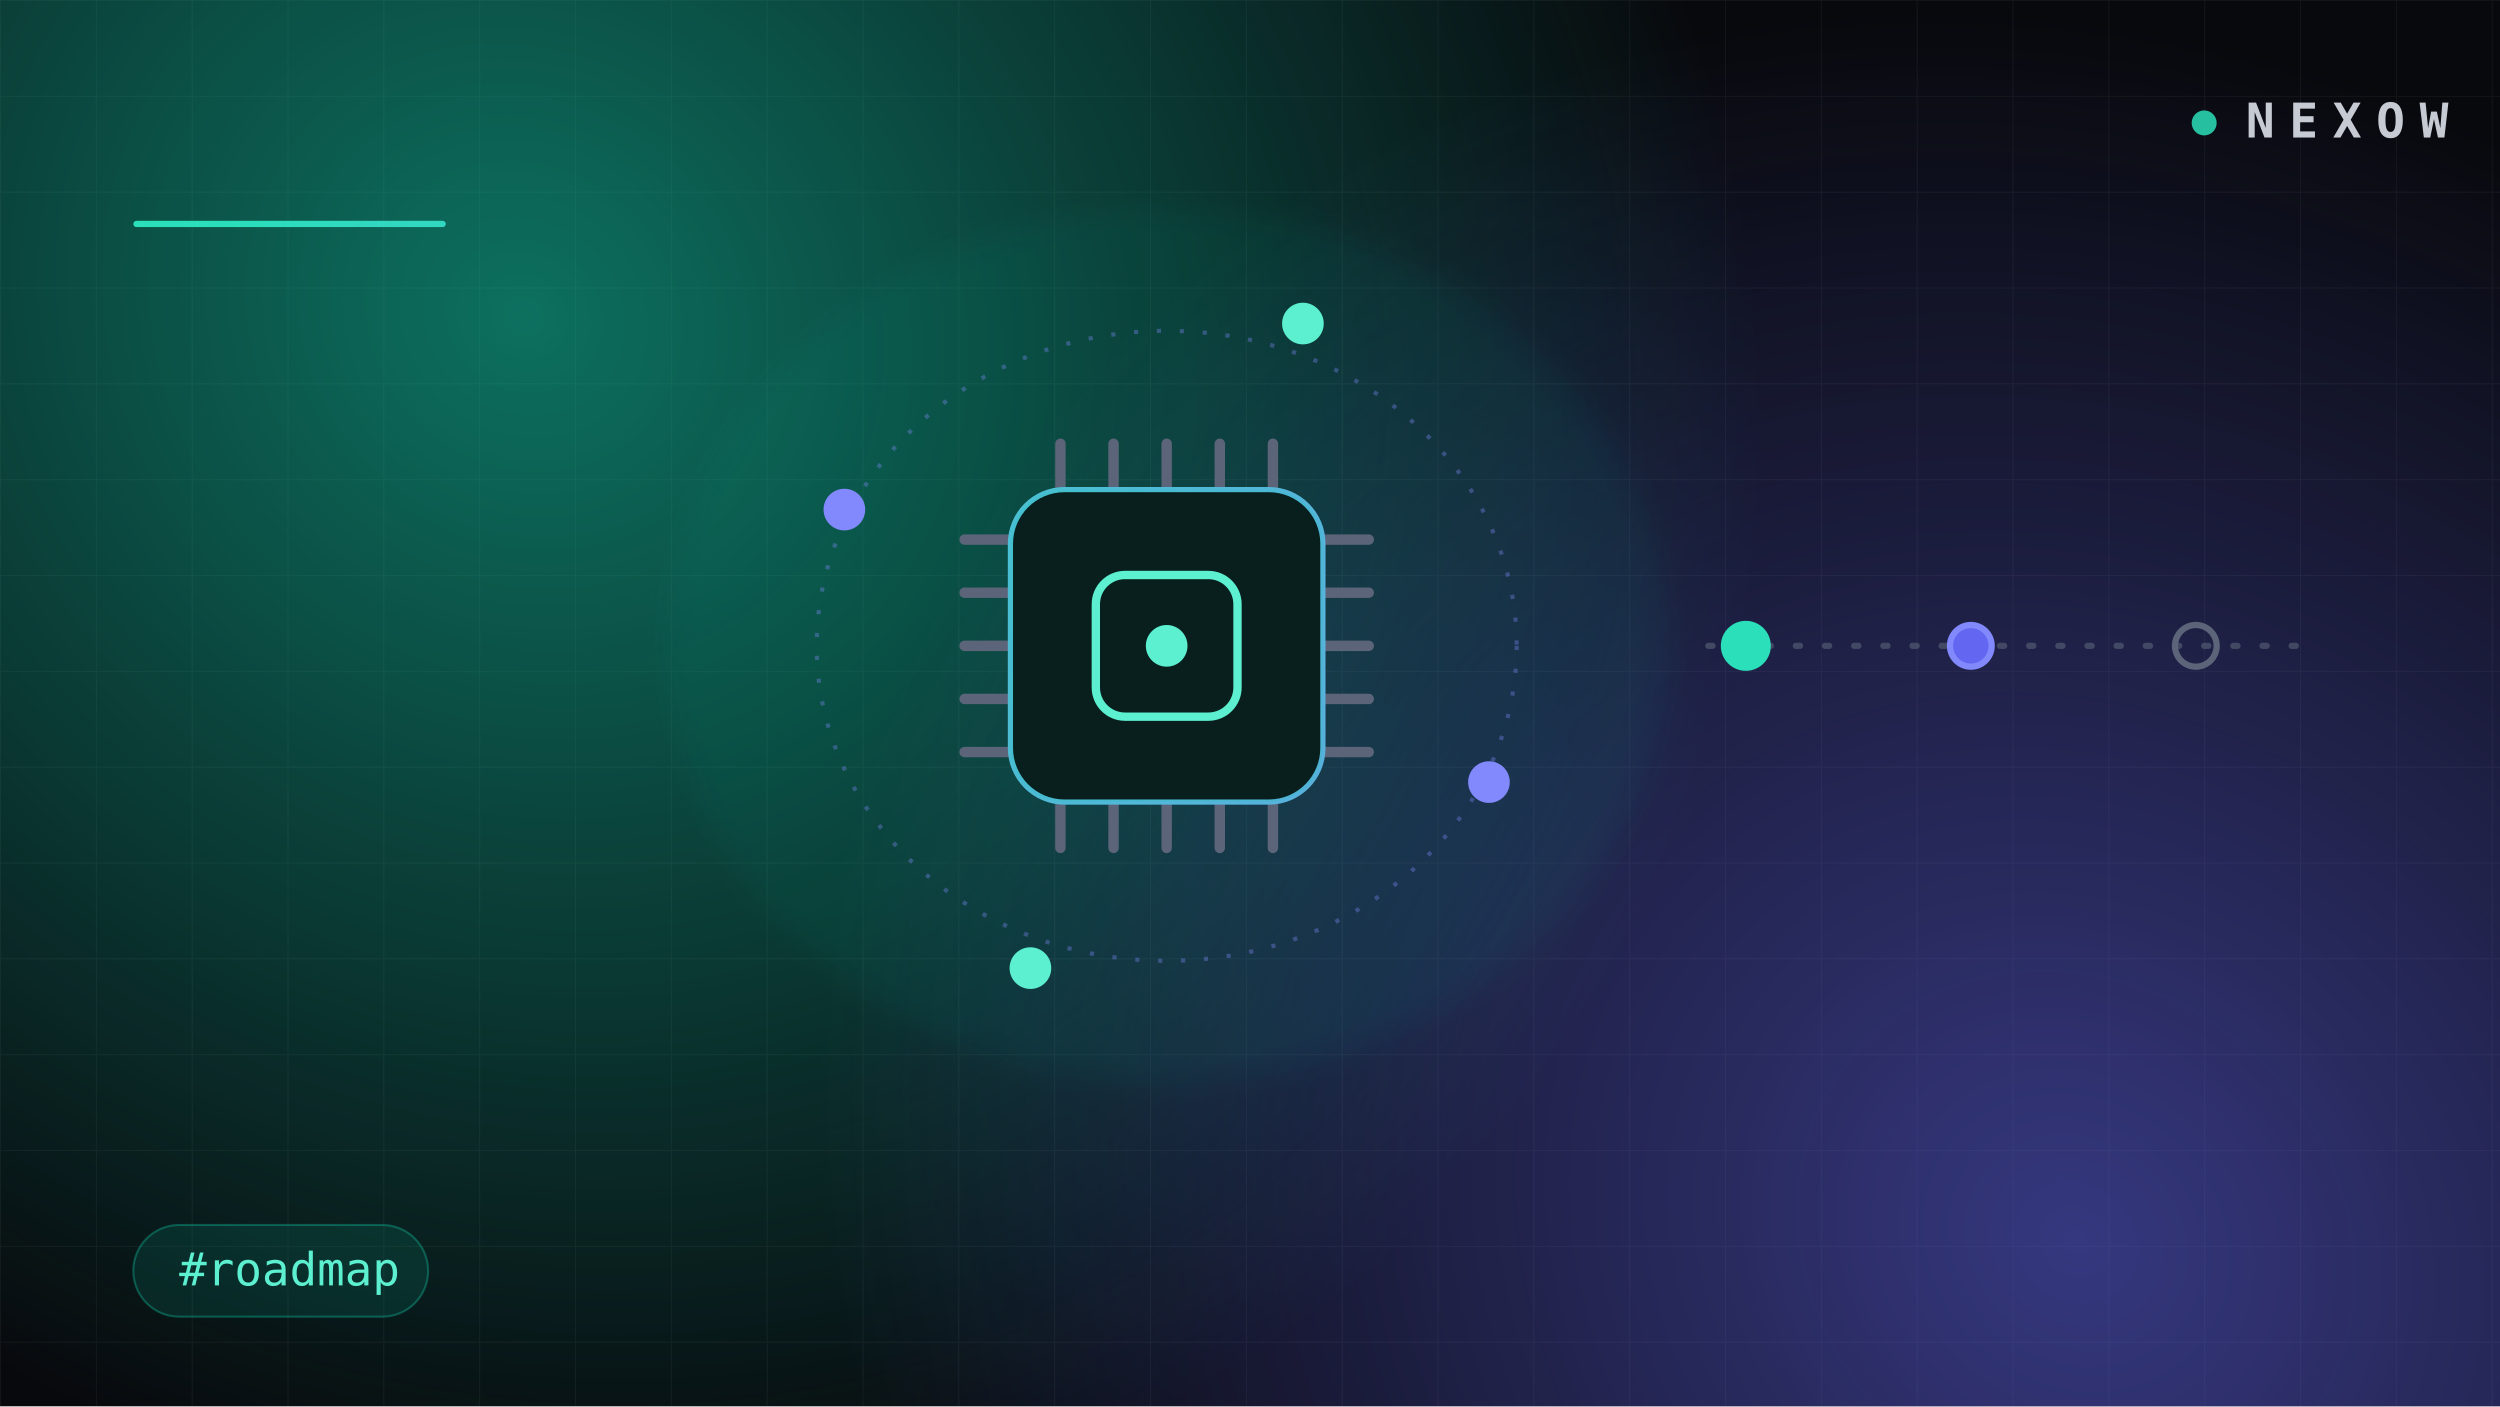
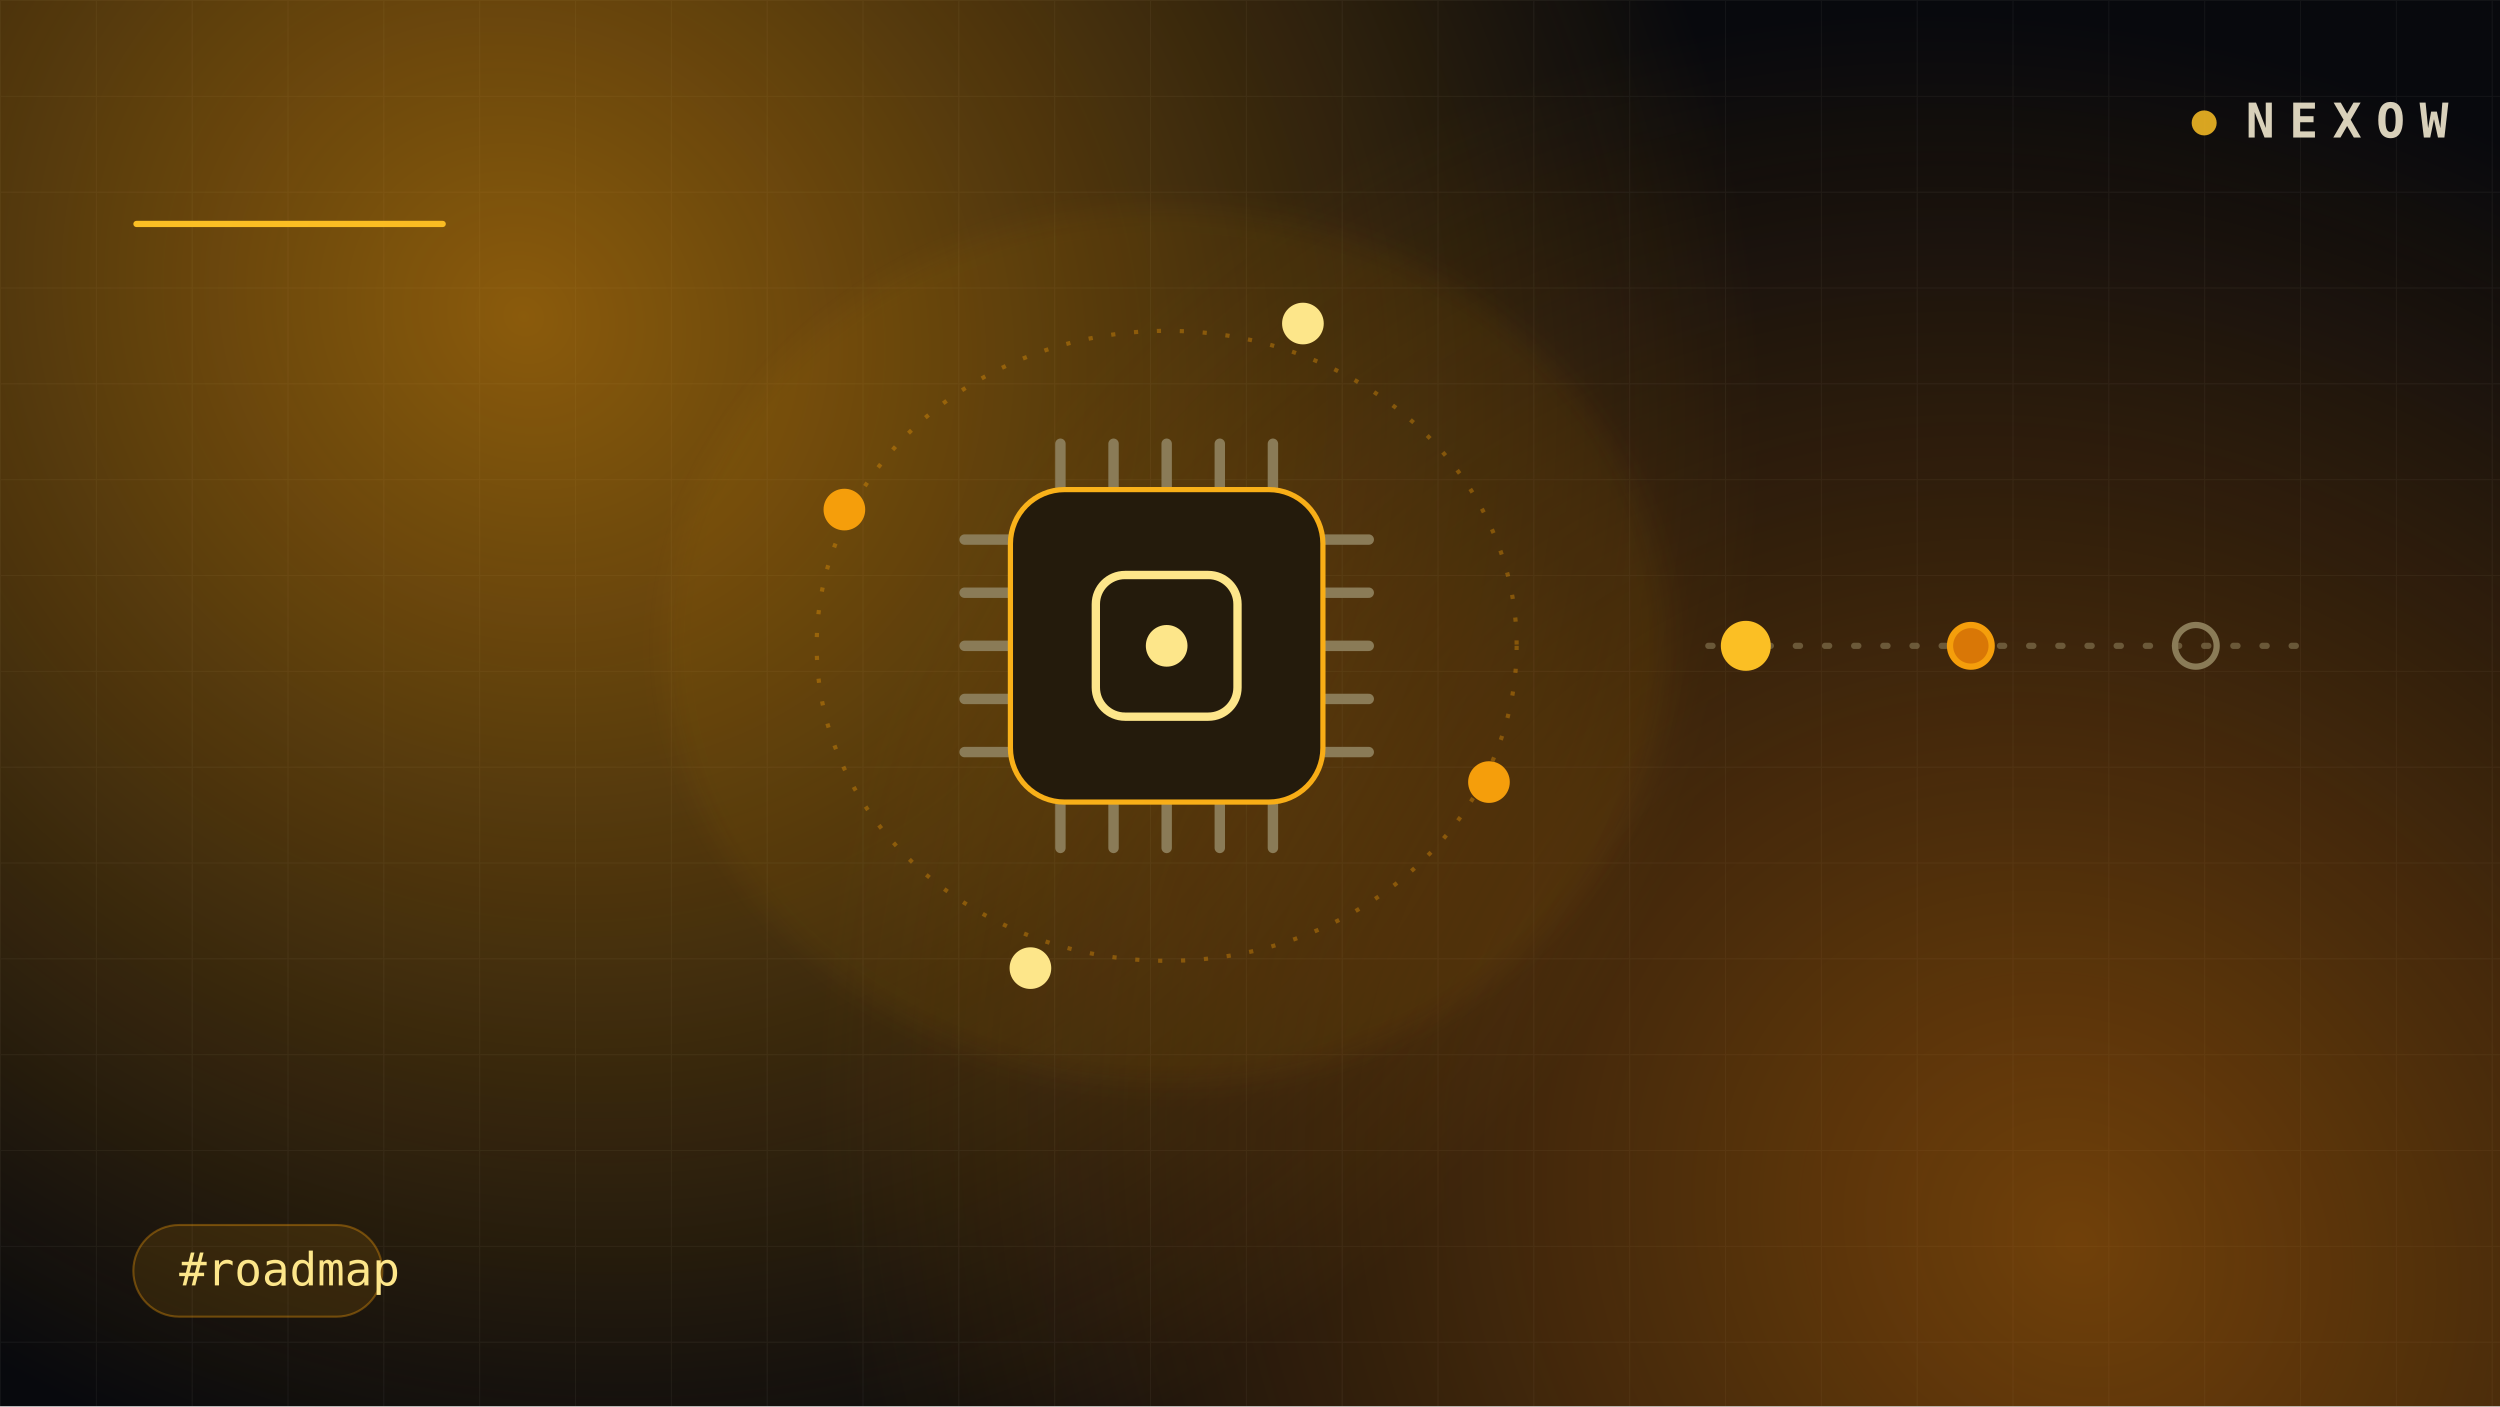
<svg xmlns="http://www.w3.org/2000/svg" width="1200" height="675" viewBox="0 0 1200 675" fill="none" role="img" aria-label="AI agent chip and roadmap illustration">
  <defs>
    <radialGradient id="glowA" cx="0" cy="0" r="1" gradientUnits="userSpaceOnUse" gradientTransform="translate(250 150) rotate(40) scale(620 560)">
-       <stop stop-color="#10c5a3" stop-opacity="0.55" />
-       <stop offset="1" stop-color="#10c5a3" stop-opacity="0" />
+       <stop stop-color="#f59e0b" stop-opacity="0.55" />
+       <stop offset="1" stop-color="#f59e0b" stop-opacity="0" />
    </radialGradient>
    <radialGradient id="glowB" cx="0" cy="0" r="1" gradientUnits="userSpaceOnUse" gradientTransform="translate(1000 600) rotate(-140) scale(640 560)">
-       <stop stop-color="#6366f1" stop-opacity="0.5" />
-       <stop offset="1" stop-color="#6366f1" stop-opacity="0" />
+       <stop stop-color="#d97706" stop-opacity="0.5" />
+       <stop offset="1" stop-color="#d97706" stop-opacity="0" />
    </radialGradient>
    <linearGradient id="edge" x1="80" y1="140" x2="1120" y2="560" gradientUnits="userSpaceOnUse">
-       <stop stop-color="#2adfba" />
-       <stop offset="1" stop-color="#8189fc" />
+       <stop stop-color="#fbbf24" />
+       <stop offset="1" stop-color="#f59e0b" />
    </linearGradient>
    <pattern id="grid" width="46" height="46" patternUnits="userSpaceOnUse">
      <path d="M46 0H0V46" fill="none" stroke="#ffffff" stroke-opacity="0.045" stroke-width="1" />
    </pattern>
    <filter id="soft" x="-30%" y="-30%" width="160%" height="160%">
      <feGaussianBlur stdDeviation="7" />
    </filter>
  </defs>
  <rect width="1200" height="675" fill="#08090d" />
  <rect width="1200" height="675" fill="url(#grid)" />
  <rect width="1200" height="675" fill="url(#glowA)" />
  <rect width="1200" height="675" fill="url(#glowB)" />
  <g opacity="0.85">
-     <circle cx="1058" cy="59" r="6" fill="#2adfba" />
-     <text x="1078" y="66" font-family="'JetBrains Mono', ui-monospace, SFMono-Regular, monospace" font-size="23" font-weight="700" letter-spacing="7" fill="#e8ecf5">NEXOW</text>
+     <circle cx="1058" cy="59" r="6" fill="#fbbf24" />
+     <text x="1078" y="66" font-family="'JetBrains Mono', ui-monospace, SFMono-Regular, monospace" font-size="23" font-weight="700" letter-spacing="7" fill="#fdf3d8">NEXOW</text>
  </g>
  <g transform="translate(64 588)">
-     <rect x="0" y="0" width="141.5" height="44" rx="22" fill="#10c5a3" fill-opacity="0.12" stroke="#10c5a3" stroke-opacity="0.35" />
-     <text x="22" y="29" font-family="'JetBrains Mono', ui-monospace, SFMono-Regular, monospace" font-size="22" fill="#5cf0d0">#roadmap</text>
+     <rect x="0" y="0" width="119.5" height="44" rx="22" fill="#f59e0b" fill-opacity="0.12" stroke="#f59e0b" stroke-opacity="0.35" />
+     <text x="22" y="29" font-family="'JetBrains Mono', ui-monospace, SFMono-Regular, monospace" font-size="22" fill="#fde68a">#roadmap</text>
  </g>
  <rect x="64" y="106" width="150" height="3" rx="1.5" fill="url(#edge)" />
  <g>
-     <ellipse cx="560" cy="310" rx="240" ry="210" fill="#10c5a3" fill-opacity="0.06" filter="url(#soft)" />
-     <ellipse cx="560" cy="310" rx="168" ry="151.2" fill="none" stroke="#8189fc" stroke-opacity="0.35" stroke-width="2" stroke-dasharray="2 9" />
-     <line x1="509" y1="235" x2="509" y2="213" stroke="#5b6478" stroke-width="5" stroke-linecap="round" />
-     <line x1="509" y1="385" x2="509" y2="407" stroke="#5b6478" stroke-width="5" stroke-linecap="round" />
-     <line x1="485" y1="259" x2="463" y2="259" stroke="#5b6478" stroke-width="5" stroke-linecap="round" />
-     <line x1="635" y1="259" x2="657" y2="259" stroke="#5b6478" stroke-width="5" stroke-linecap="round" />
-     <line x1="534.5" y1="235" x2="534.5" y2="213" stroke="#5b6478" stroke-width="5" stroke-linecap="round" />
-     <line x1="534.5" y1="385" x2="534.5" y2="407" stroke="#5b6478" stroke-width="5" stroke-linecap="round" />
-     <line x1="485" y1="284.5" x2="463" y2="284.5" stroke="#5b6478" stroke-width="5" stroke-linecap="round" />
-     <line x1="635" y1="284.5" x2="657" y2="284.5" stroke="#5b6478" stroke-width="5" stroke-linecap="round" />
-     <line x1="560" y1="235" x2="560" y2="213" stroke="#5b6478" stroke-width="5" stroke-linecap="round" />
-     <line x1="560" y1="385" x2="560" y2="407" stroke="#5b6478" stroke-width="5" stroke-linecap="round" />
-     <line x1="485" y1="310" x2="463" y2="310" stroke="#5b6478" stroke-width="5" stroke-linecap="round" />
-     <line x1="635" y1="310" x2="657" y2="310" stroke="#5b6478" stroke-width="5" stroke-linecap="round" />
-     <line x1="585.5" y1="235" x2="585.5" y2="213" stroke="#5b6478" stroke-width="5" stroke-linecap="round" />
-     <line x1="585.5" y1="385" x2="585.5" y2="407" stroke="#5b6478" stroke-width="5" stroke-linecap="round" />
-     <line x1="485" y1="335.5" x2="463" y2="335.5" stroke="#5b6478" stroke-width="5" stroke-linecap="round" />
-     <line x1="635" y1="335.5" x2="657" y2="335.5" stroke="#5b6478" stroke-width="5" stroke-linecap="round" />
-     <line x1="611" y1="235" x2="611" y2="213" stroke="#5b6478" stroke-width="5" stroke-linecap="round" />
-     <line x1="611" y1="385" x2="611" y2="407" stroke="#5b6478" stroke-width="5" stroke-linecap="round" />
-     <line x1="485" y1="361" x2="463" y2="361" stroke="#5b6478" stroke-width="5" stroke-linecap="round" />
-     <line x1="635" y1="361" x2="657" y2="361" stroke="#5b6478" stroke-width="5" stroke-linecap="round" />
+     <ellipse cx="560" cy="310" rx="240" ry="210" fill="#f59e0b" fill-opacity="0.06" filter="url(#soft)" />
+     <ellipse cx="560" cy="310" rx="168" ry="151.2" fill="none" stroke="#f59e0b" stroke-opacity="0.35" stroke-width="2" stroke-dasharray="2 9" />
+     <line x1="509" y1="235" x2="509" y2="213" stroke="#8a7b57" stroke-width="5" stroke-linecap="round" />
+     <line x1="509" y1="385" x2="509" y2="407" stroke="#8a7b57" stroke-width="5" stroke-linecap="round" />
+     <line x1="485" y1="259" x2="463" y2="259" stroke="#8a7b57" stroke-width="5" stroke-linecap="round" />
+     <line x1="635" y1="259" x2="657" y2="259" stroke="#8a7b57" stroke-width="5" stroke-linecap="round" />
+     <line x1="534.5" y1="235" x2="534.5" y2="213" stroke="#8a7b57" stroke-width="5" stroke-linecap="round" />
+     <line x1="534.5" y1="385" x2="534.5" y2="407" stroke="#8a7b57" stroke-width="5" stroke-linecap="round" />
+     <line x1="485" y1="284.5" x2="463" y2="284.5" stroke="#8a7b57" stroke-width="5" stroke-linecap="round" />
+     <line x1="635" y1="284.5" x2="657" y2="284.5" stroke="#8a7b57" stroke-width="5" stroke-linecap="round" />
+     <line x1="560" y1="235" x2="560" y2="213" stroke="#8a7b57" stroke-width="5" stroke-linecap="round" />
+     <line x1="560" y1="385" x2="560" y2="407" stroke="#8a7b57" stroke-width="5" stroke-linecap="round" />
+     <line x1="485" y1="310" x2="463" y2="310" stroke="#8a7b57" stroke-width="5" stroke-linecap="round" />
+     <line x1="635" y1="310" x2="657" y2="310" stroke="#8a7b57" stroke-width="5" stroke-linecap="round" />
+     <line x1="585.5" y1="235" x2="585.5" y2="213" stroke="#8a7b57" stroke-width="5" stroke-linecap="round" />
+     <line x1="585.5" y1="385" x2="585.5" y2="407" stroke="#8a7b57" stroke-width="5" stroke-linecap="round" />
+     <line x1="485" y1="335.5" x2="463" y2="335.5" stroke="#8a7b57" stroke-width="5" stroke-linecap="round" />
+     <line x1="635" y1="335.5" x2="657" y2="335.5" stroke="#8a7b57" stroke-width="5" stroke-linecap="round" />
+     <line x1="611" y1="235" x2="611" y2="213" stroke="#8a7b57" stroke-width="5" stroke-linecap="round" />
+     <line x1="611" y1="385" x2="611" y2="407" stroke="#8a7b57" stroke-width="5" stroke-linecap="round" />
+     <line x1="485" y1="361" x2="463" y2="361" stroke="#8a7b57" stroke-width="5" stroke-linecap="round" />
+     <line x1="635" y1="361" x2="657" y2="361" stroke="#8a7b57" stroke-width="5" stroke-linecap="round" />
    <rect x="485" y="235" width="150" height="150" rx="26" fill="#08090d" stroke="url(#edge)" stroke-width="2.5" />
-     <rect x="485" y="235" width="150" height="150" rx="26" fill="#10c5a3" fill-opacity="0.12" />
-     <rect x="526" y="276" width="68" height="68" rx="14" fill="none" stroke="#5cf0d0" stroke-width="4" />
-     <circle cx="560" cy="310" r="10" fill="#5cf0d0" />
-     <circle cx="625.4" cy="155.3" r="10" fill="#5cf0d0" />
-     <circle cx="714.7" cy="375.4" r="10" fill="#8189fc" />
-     <circle cx="494.6" cy="464.7" r="10" fill="#5cf0d0" />
-     <circle cx="405.3" cy="244.6" r="10" fill="#8189fc" />
-     <line x1="820" y1="310" x2="1110" y2="310" stroke="#5b6478" stroke-opacity="0.6" stroke-width="3" stroke-dasharray="2 12" stroke-linecap="round" />
-     <circle cx="838" cy="310" r="12" fill="#2adfba" />
-     <circle cx="946" cy="310" r="10" fill="#6366f1" stroke="#8189fc" stroke-width="3" />
-     <circle cx="1054" cy="310" r="10" fill="none" stroke="#5b6478" stroke-width="3" />
+     <rect x="485" y="235" width="150" height="150" rx="26" fill="#f59e0b" fill-opacity="0.12" />
+     <rect x="526" y="276" width="68" height="68" rx="14" fill="none" stroke="#fde68a" stroke-width="4" />
+     <circle cx="560" cy="310" r="10" fill="#fde68a" />
+     <circle cx="625.4" cy="155.3" r="10" fill="#fde68a" />
+     <circle cx="714.7" cy="375.4" r="10" fill="#f59e0b" />
+     <circle cx="494.6" cy="464.7" r="10" fill="#fde68a" />
+     <circle cx="405.3" cy="244.6" r="10" fill="#f59e0b" />
+     <line x1="820" y1="310" x2="1110" y2="310" stroke="#8a7b57" stroke-opacity="0.6" stroke-width="3" stroke-dasharray="2 12" stroke-linecap="round" />
+     <circle cx="838" cy="310" r="12" fill="#fbbf24" />
+     <circle cx="946" cy="310" r="10" fill="#d97706" stroke="#f59e0b" stroke-width="3" />
+     <circle cx="1054" cy="310" r="10" fill="none" stroke="#8a7b57" stroke-width="3" />
  </g>
</svg>
